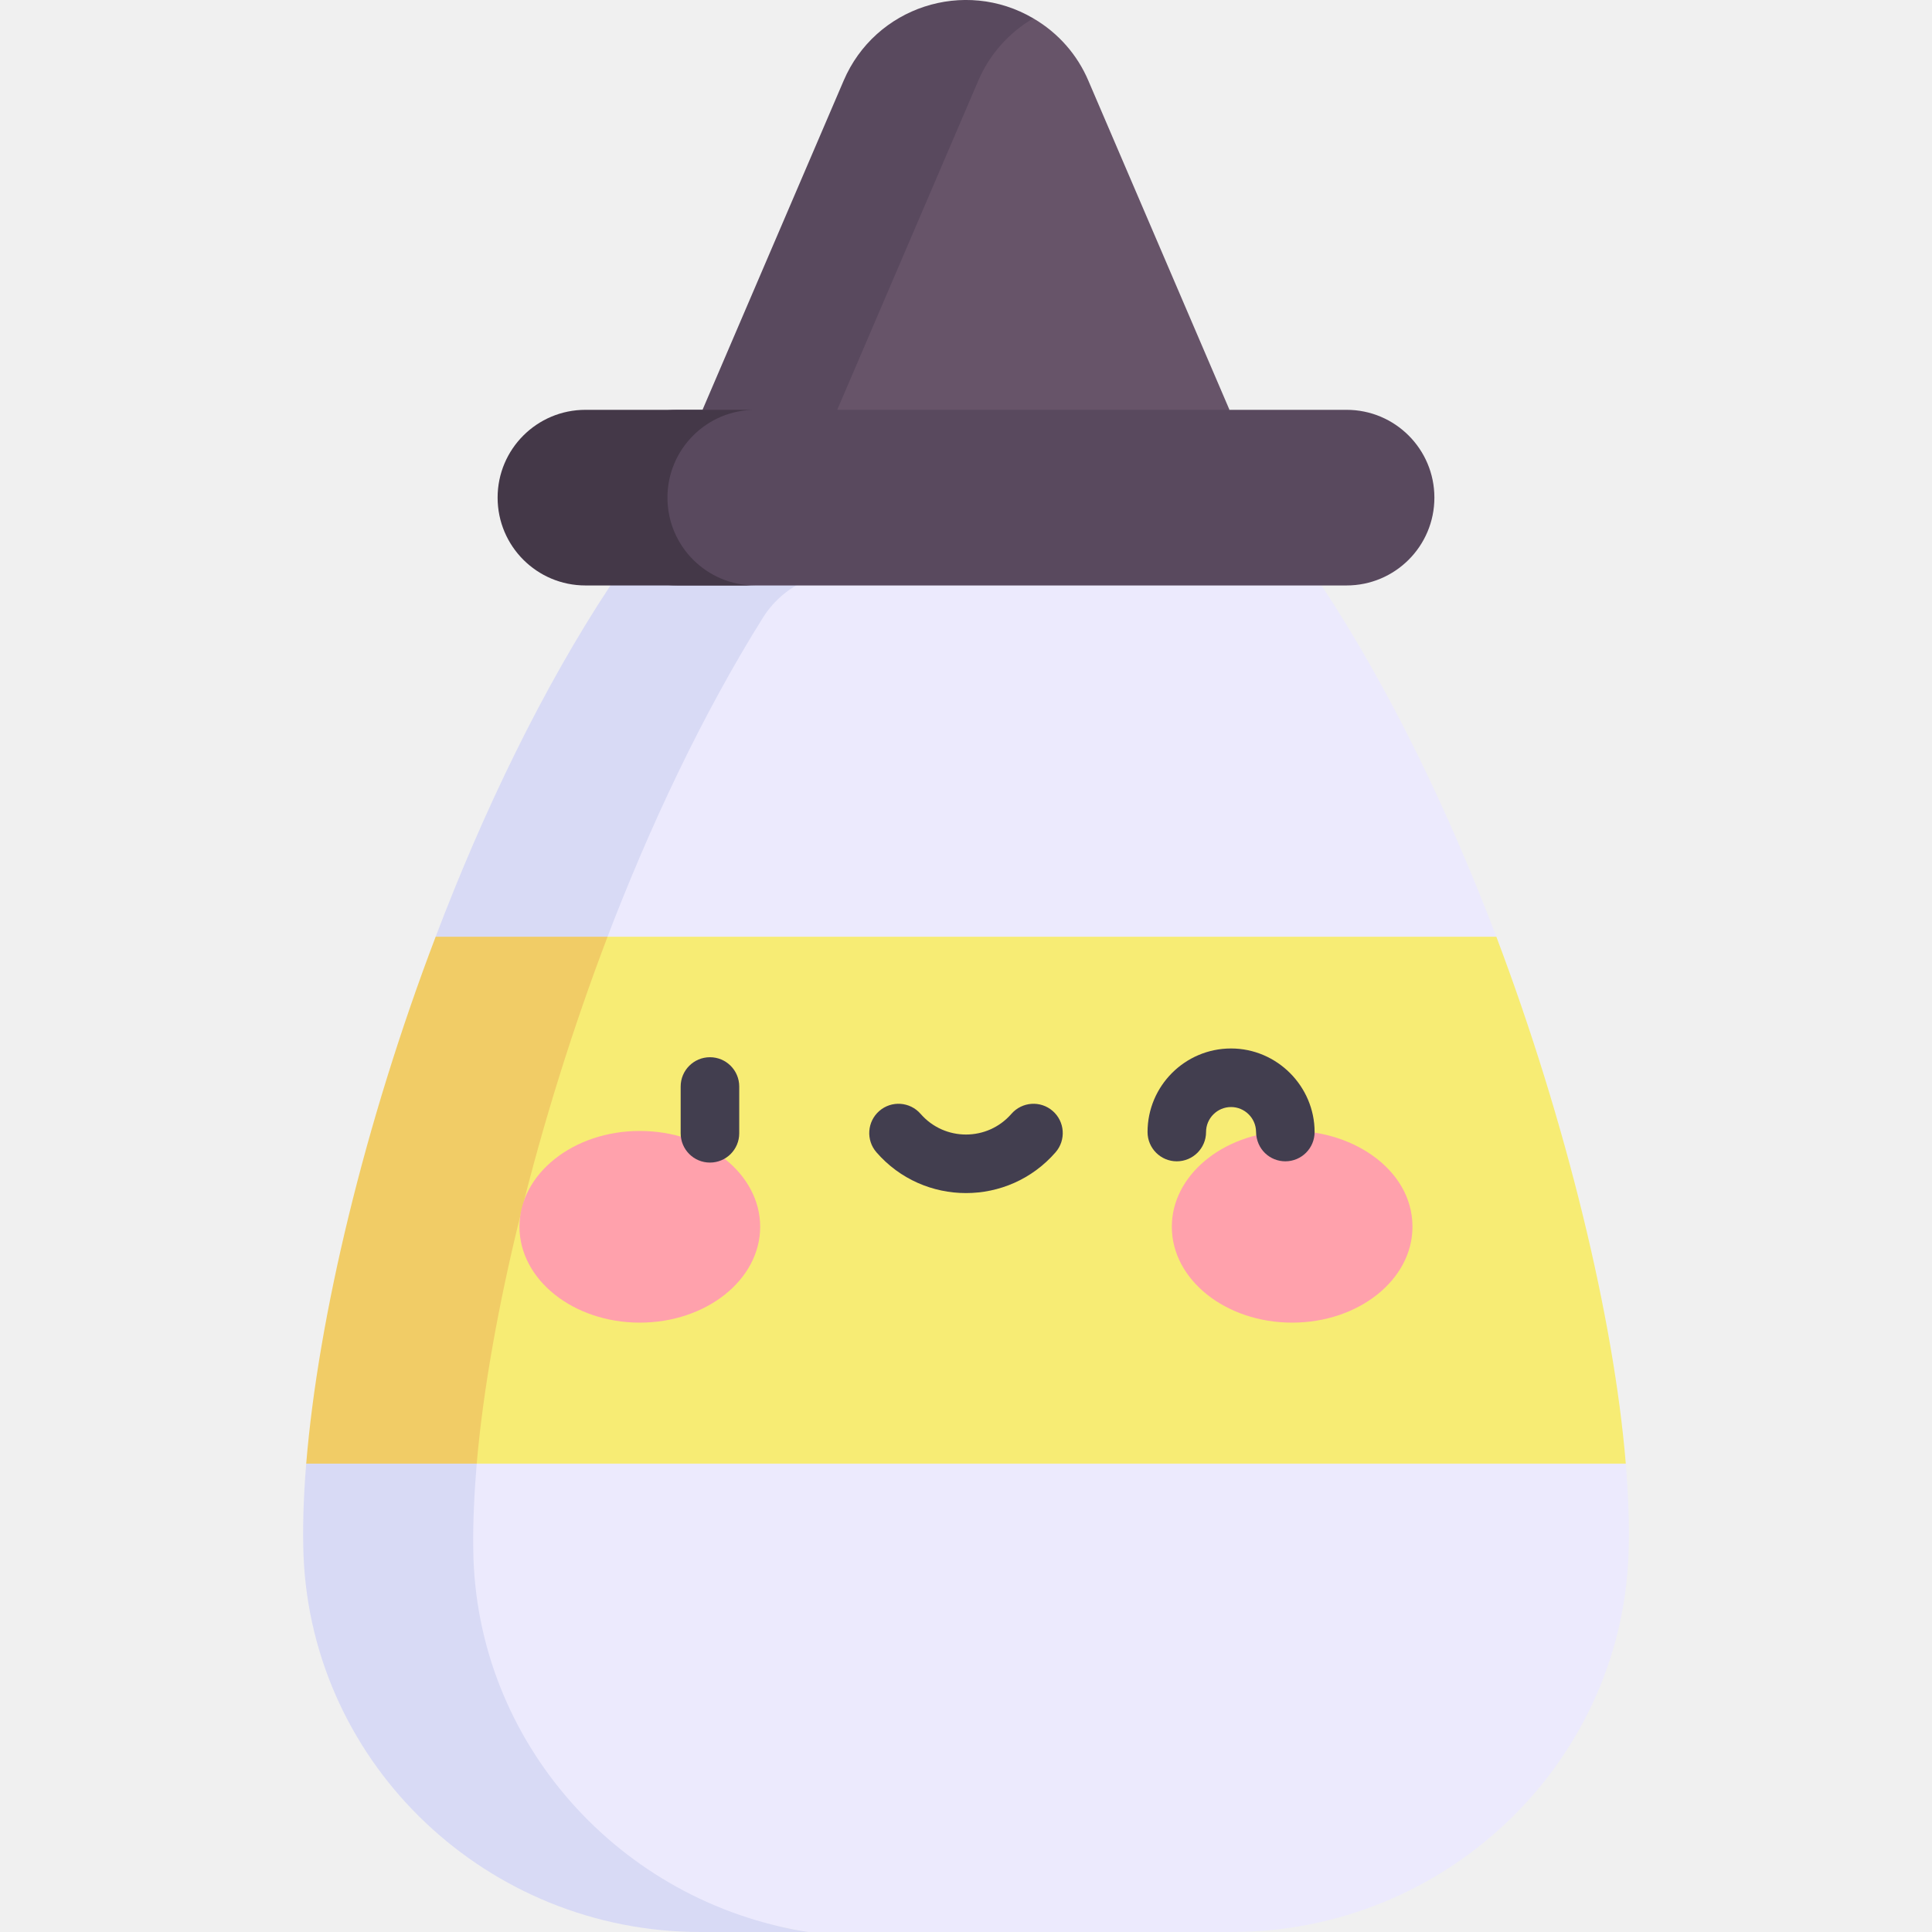
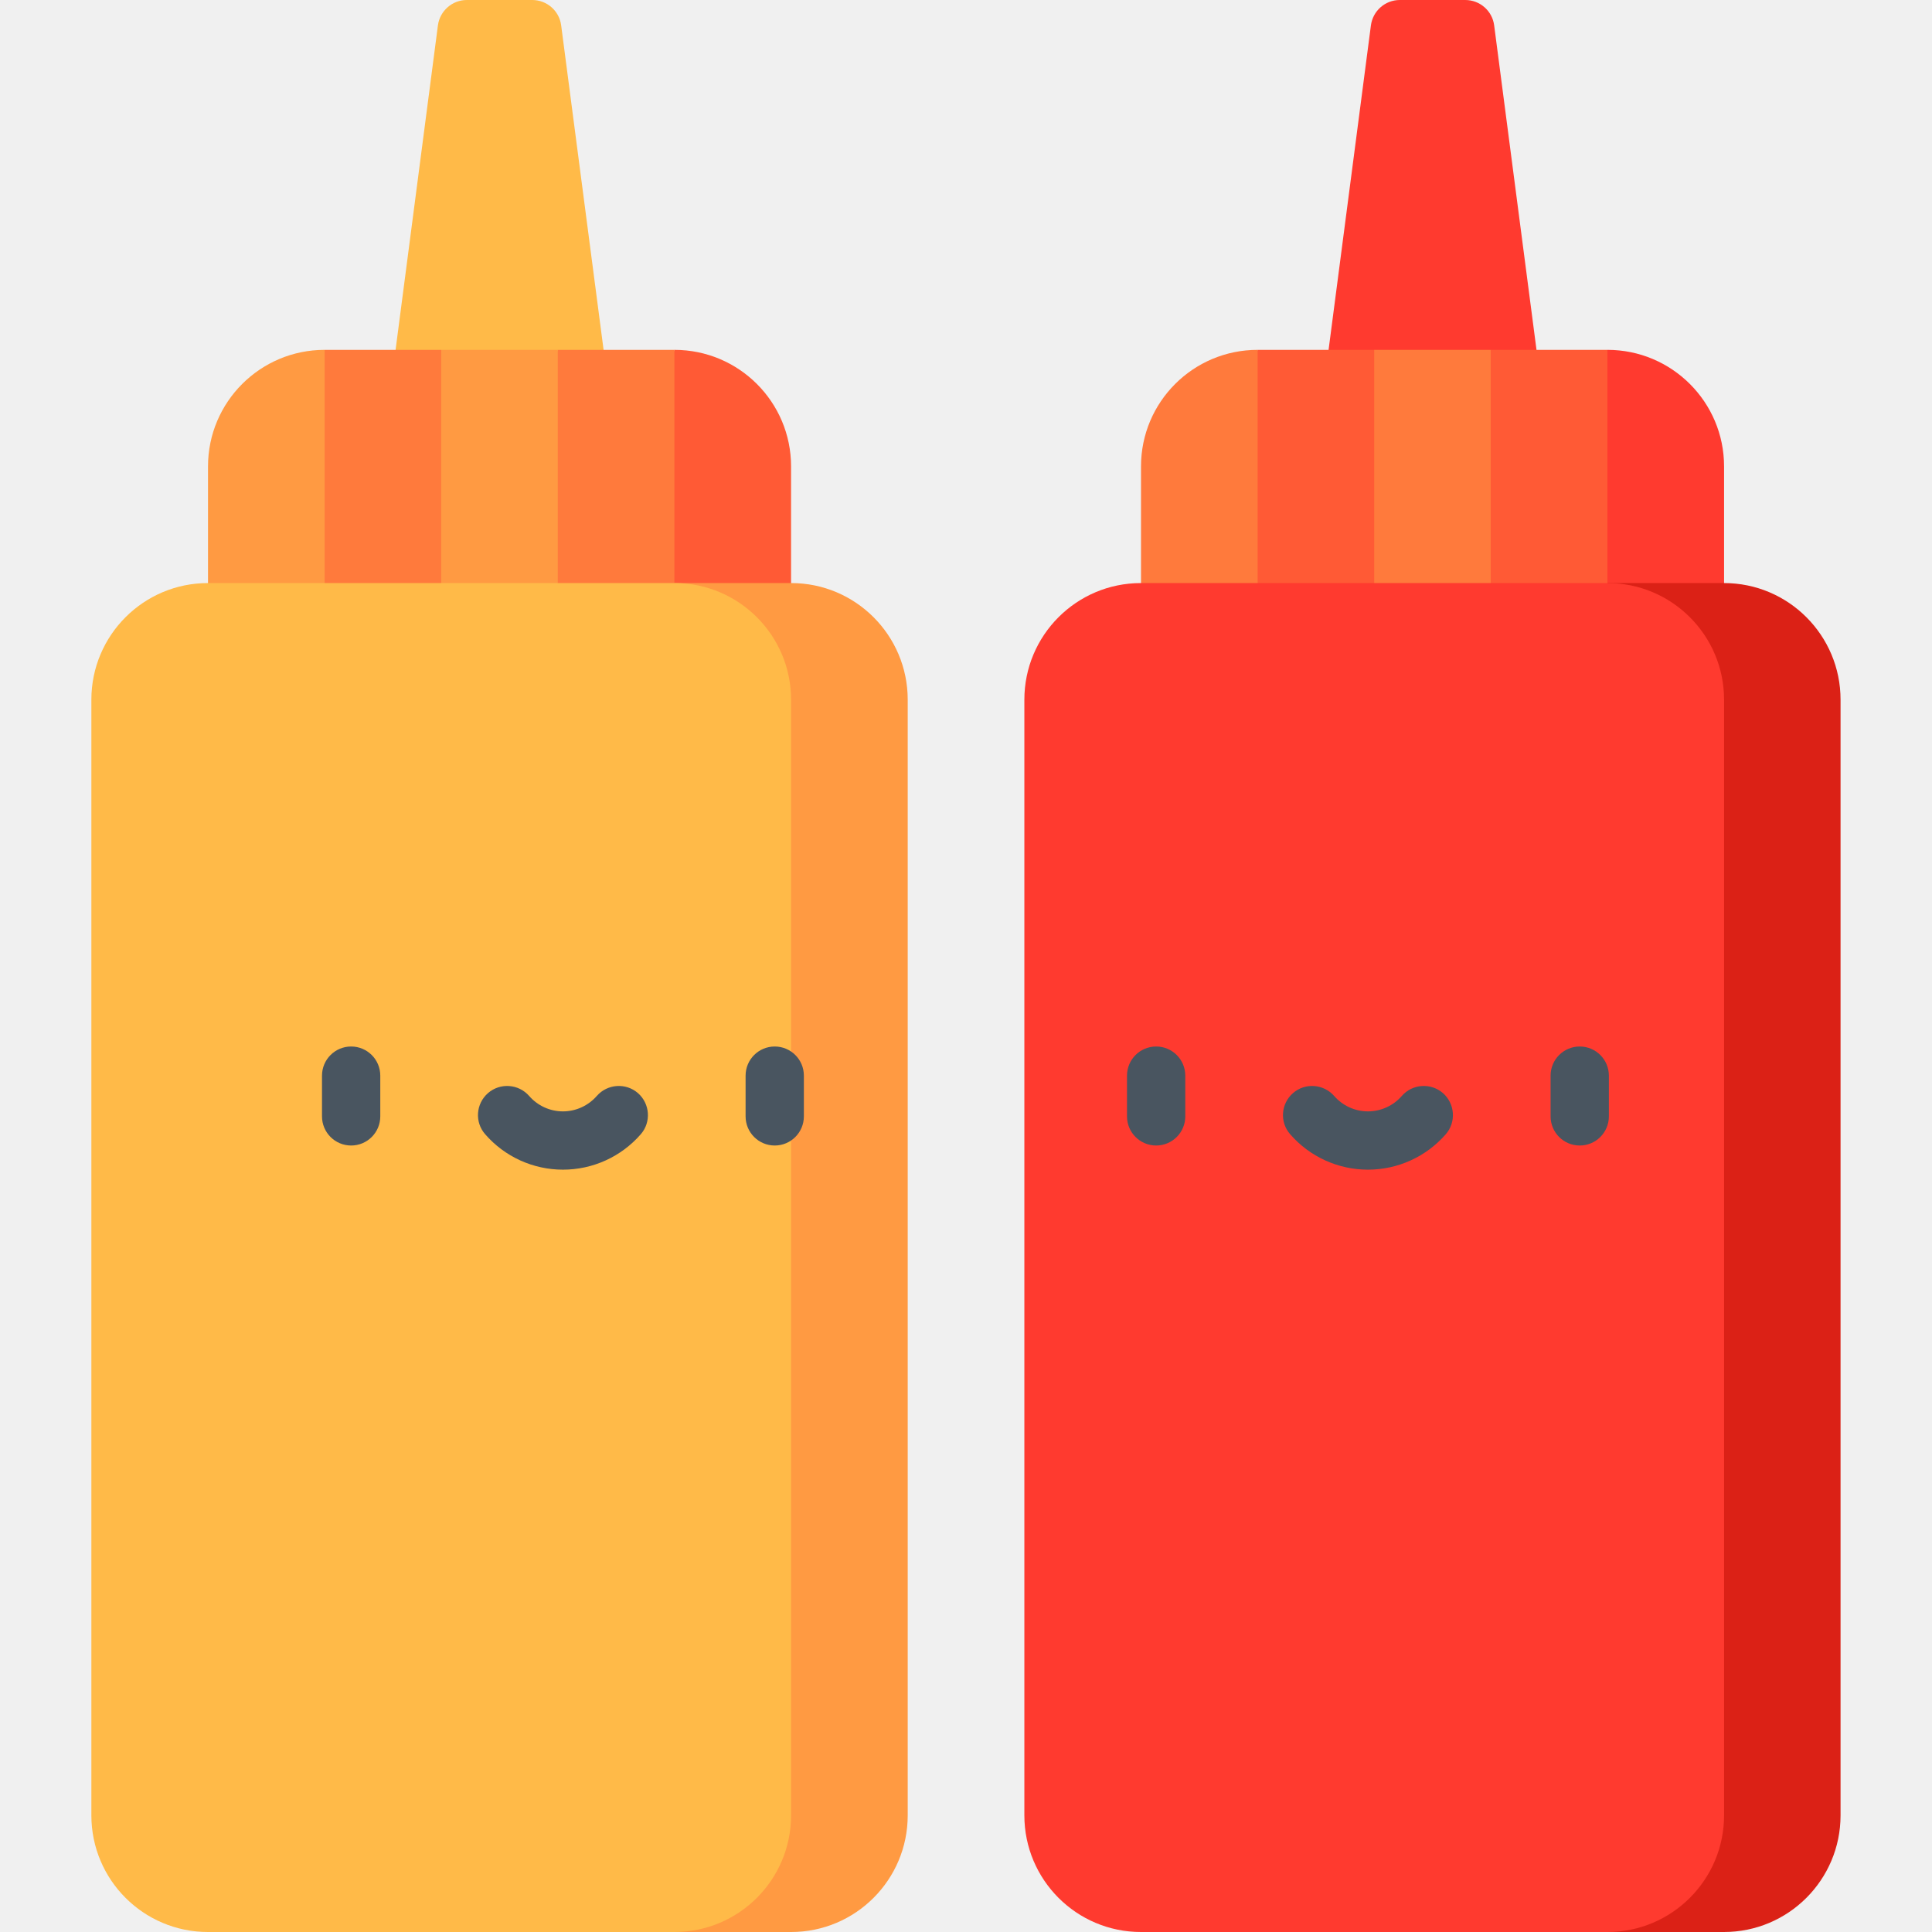
- <svg xmlns="http://www.w3.org/2000/svg" width="32" height="32" viewBox="0 0 32 32" fill="none">
-   <g clip-path="url(#clip0_127_1468)">
-     <path d="M21.889 9.697C20.492 9.237 19.045 8.921 17.601 8.769C15.964 8.855 14.379 9.179 12.928 9.777C9.982 11.022 9.298 13.888 10.032 15.595C12.243 16.485 14.476 17.037 16.729 17.245C19.384 17.151 22.069 16.581 24.784 15.515C23.99 13.425 23.008 11.391 21.889 9.697Z" fill="#ECEAFD" />
-     <path d="M13.445 9.577C14.752 9.106 16.157 8.845 17.601 8.77C14.825 7.855 12.035 7.919 10.111 9.697C8.992 11.391 8.01 13.425 7.216 15.515C9.762 17.81 13.436 18.133 16.729 17.245C14.476 17.037 12.243 16.485 10.032 15.595C10.757 13.689 11.636 11.83 12.635 10.233C12.824 9.93 13.109 9.698 13.445 9.577Z" fill="#D8DAF5" />
-     <path d="M18.027 1.337C17.847 0.914 17.536 0.55 17.115 0.304C14.858 0.463 12.972 3.943 13.403 6.949C13.834 8.012 15.481 8.231 17.177 8.147C18.263 7.96 19.325 7.501 20.364 6.788L18.027 1.337Z" fill="#675469" />
-     <path d="M16.203 1.337C16.392 0.894 16.717 0.537 17.115 0.304C15.973 -0.367 14.496 0.113 13.973 1.337L11.636 6.788C13.553 8.028 15.398 8.453 17.177 8.146C16.098 7.964 14.995 7.518 13.867 6.788L16.203 1.337Z" fill="#59495E" />
-     <path d="M23.758 8.242C23.758 7.439 23.107 6.788 22.303 6.788C18.881 6.788 14.664 6.788 11.216 6.788C10.414 6.788 9.762 7.438 9.762 8.242C9.762 9.046 10.413 9.697 11.216 9.697H22.303C23.106 9.697 23.758 9.047 23.758 8.242Z" fill="#59495E" />
-     <path d="M11.055 8.242C11.055 7.44 11.705 6.788 12.509 6.788C11.923 6.788 10.287 6.788 9.697 6.788C8.894 6.788 8.242 7.438 8.242 8.242C8.242 9.046 8.893 9.697 9.697 9.697H12.509C11.706 9.697 11.055 9.046 11.055 8.242Z" fill="#443848" />
-     <path d="M26.977 25.589C26.984 25.24 26.973 24.787 26.928 24.242C24.102 23.401 21.276 22.887 18.45 22.699C14.929 22.734 11.416 23.194 7.896 24.242C5.028 25.319 5.29 30.524 13.386 32H20.404C23.996 32 26.937 29.126 26.977 25.589Z" fill="#ECEAFD" />
-     <path d="M7.839 25.669C7.83 25.22 7.859 24.688 7.896 24.242C11.416 23.194 14.929 22.734 18.45 22.699C14.879 21.258 8.35 20.224 5.072 24.242C5.021 24.863 5.013 25.344 5.027 25.761C5.168 29.259 8.094 32 11.596 32H13.386C10.263 31.512 7.875 28.851 7.839 25.669Z" fill="#D8DAF5" />
-     <path d="M24.784 15.515H10.063C6.657 17.666 5.98 22.12 7.896 24.242H26.928C26.732 21.851 25.945 18.587 24.784 15.515Z" fill="#F7EC74" />
-     <path d="M7.216 15.515C6.037 18.612 5.27 21.83 5.072 24.242H7.896C8.104 21.839 8.897 18.578 10.063 15.515H7.216Z" fill="#F1CC66" />
-     <path d="M21.289 18.735C22.34 18.68 23.395 19.344 23.395 20.319C23.395 21.196 22.503 21.907 21.402 21.907C20.301 21.907 19.409 21.196 19.409 20.319C19.409 19.473 20.241 18.781 21.289 18.735Z" fill="#FFA1AC" />
-     <path d="M10.597 18.732C11.698 18.732 12.591 19.442 12.591 20.319C12.591 21.196 11.698 21.907 10.597 21.907C9.497 21.907 8.604 21.196 8.604 20.319C8.604 19.442 9.497 18.732 10.597 18.732Z" fill="#FFA1AC" />
-     <path d="M11.759 19.256C11.491 19.256 11.274 19.039 11.274 18.771V17.996C11.274 17.728 11.491 17.511 11.759 17.511C12.027 17.511 12.244 17.728 12.244 17.996V18.771C12.244 19.039 12.027 19.256 11.759 19.256Z" fill="#423E4F" />
-     <path d="M14.516 19.085C14.341 18.883 14.362 18.577 14.564 18.401C14.766 18.225 15.072 18.247 15.248 18.449C15.646 18.906 16.355 18.905 16.752 18.449C16.928 18.247 17.234 18.225 17.436 18.401C17.638 18.577 17.659 18.883 17.484 19.085C16.7 19.987 15.299 19.986 14.516 19.085Z" fill="#423E4F" />
-     <path d="M21.289 19.235C21.039 19.235 20.808 19.041 20.804 18.742C20.8 18.518 20.615 18.336 20.39 18.336C20.162 18.336 19.976 18.522 19.976 18.75C19.976 19.018 19.759 19.235 19.491 19.235C19.224 19.235 19.007 19.018 19.007 18.75C19.007 17.987 19.627 17.366 20.39 17.366C21.152 17.366 21.774 17.993 21.774 18.75C21.774 19.018 21.557 19.235 21.289 19.235Z" fill="#423E4F" />
+ <svg xmlns="http://www.w3.org/2000/svg" width="24" height="24" viewBox="0 0 24 24" fill="none">
+   <g clip-path="url(#clip0_195_1095)">
+     <path d="M6.612 0H5.799C5.618 0 5.464 0.135 5.44 0.315L4.914 4.346L6.206 5.795L7.498 4.346L6.971 0.315C6.948 0.135 6.794 0 6.612 0V0Z" fill="#FFBA48" />
+     <path d="M8.378 4.346L6.93 8.692H9.827V5.794C9.827 4.994 9.178 4.346 8.378 4.346Z" fill="#FF5A35" />
+     <path d="M6.929 4.346L5.48 8.692H8.378V4.346H6.929Z" fill="#FF7A3C" />
+     <path d="M5.48 4.346L4.031 8.692H6.929V4.346H5.48Z" fill="#FF9A42" />
+     <path d="M4.033 4.346L2.584 8.692H5.481V4.346H4.033Z" fill="#FF7A3C" />
+     <path d="M2.584 5.794V8.692H4.033V4.346C3.233 4.346 2.584 4.994 2.584 5.794Z" fill="#FF9A42" />
+     <path d="M9.828 7.243H8.379V24H9.828C10.628 24 11.276 23.351 11.276 22.551V8.692C11.276 7.892 10.628 7.243 9.828 7.243Z" fill="#FF9A42" />
+     <path d="M9.827 22.551V8.692C9.827 7.892 9.178 7.243 8.378 7.243H2.583C1.783 7.243 1.135 7.892 1.135 8.692V22.551C1.135 23.351 1.783 24 2.583 24H8.378C9.178 24 9.827 23.351 9.827 22.551Z" fill="#FFBA48" />
+     <path d="M18.202 0H17.389C17.207 0 17.054 0.135 17.03 0.315L16.504 4.346L17.796 5.795L19.087 4.346L18.561 0.315C18.538 0.135 18.384 0 18.202 0V0Z" fill="#FF3A2F" />
+     <path d="M19.968 4.346L18.52 8.692H21.417V5.794C21.417 4.994 20.768 4.346 19.968 4.346Z" fill="#FF3A2F" />
+     <path d="M18.519 4.346L17.07 8.692H19.968V4.346H18.519Z" fill="#FF5A35" />
+     <path d="M17.07 4.346L15.621 8.692H18.518V4.346H17.07Z" fill="#FF7A3C" />
+     <path d="M15.623 4.346L14.174 8.692H17.071V4.346H15.623Z" fill="#FF5A35" />
+     <path d="M14.174 5.794V8.692H15.623V4.346C14.822 4.346 14.174 4.994 14.174 5.794Z" fill="#FF7A3C" />
+     <path d="M21.416 7.243H19.967V24H21.416C22.216 24 22.864 23.351 22.864 22.551V8.692C22.864 7.892 22.216 7.243 21.416 7.243Z" fill="#DB2116" />
+     <path d="M21.417 22.551V8.692C21.417 7.892 20.768 7.243 19.968 7.243H14.173C13.373 7.243 12.725 7.892 12.725 8.692V22.551C12.725 23.351 13.373 24 14.173 24H19.968C20.768 24 21.417 23.351 21.417 22.551Z" fill="#FF3A2F" />
+     <path d="M4.362 14.23C4.162 14.23 4 14.068 4 13.868V13.362C4 13.162 4.162 13 4.362 13C4.562 13 4.724 13.162 4.724 13.362V13.868C4.724 14.068 4.562 14.23 4.362 14.23Z" fill="#495560" />
+     <path d="M9.624 14.23C9.424 14.23 9.262 14.068 9.262 13.868V13.362C9.262 13.162 9.424 13 9.624 13C9.824 13 9.986 13.162 9.986 13.362V13.868C9.986 14.068 9.824 14.23 9.624 14.23Z" fill="#495560" />
+     <path d="M6.993 14.53C6.623 14.53 6.27 14.37 6.027 14.09C5.895 13.94 5.911 13.711 6.062 13.579C6.213 13.448 6.441 13.464 6.573 13.614C6.679 13.736 6.832 13.806 6.993 13.806C7.154 13.806 7.307 13.736 7.414 13.614C7.545 13.464 7.774 13.448 7.925 13.579C8.075 13.711 8.091 13.94 7.96 14.09C7.716 14.37 7.364 14.53 6.993 14.53Z" fill="#495560" />
+     <path d="M14.362 14.23C14.162 14.23 14 14.068 14 13.868V13.362C14 13.162 14.162 13 14.362 13C14.562 13 14.724 13.162 14.724 13.362V13.868C14.724 14.068 14.562 14.23 14.362 14.23Z" fill="#495560" />
+     <path d="M19.624 14.23C19.424 14.23 19.262 14.068 19.262 13.868V13.362C19.262 13.162 19.424 13 19.624 13C19.824 13 19.986 13.162 19.986 13.362V13.868C19.986 14.068 19.824 14.23 19.624 14.23Z" fill="#495560" />
+     <path d="M16.993 14.53C16.623 14.53 16.27 14.37 16.027 14.09C15.895 13.94 15.911 13.711 16.062 13.579C16.212 13.448 16.441 13.464 16.573 13.614C16.679 13.736 16.832 13.806 16.993 13.806C17.154 13.806 17.308 13.736 17.414 13.614C17.545 13.464 17.774 13.448 17.925 13.579C18.075 13.711 18.091 13.94 17.96 14.09C17.716 14.37 17.364 14.53 16.993 14.53Z" fill="#495560" />
  </g>
  <defs>
-     <clipPath id="clip0_127_1468">
-       <rect width="32" height="32" fill="white" />
+     <clipPath id="clip0_195_1095">
+       <rect width="24" height="24" fill="white" />
    </clipPath>
  </defs>
</svg>
